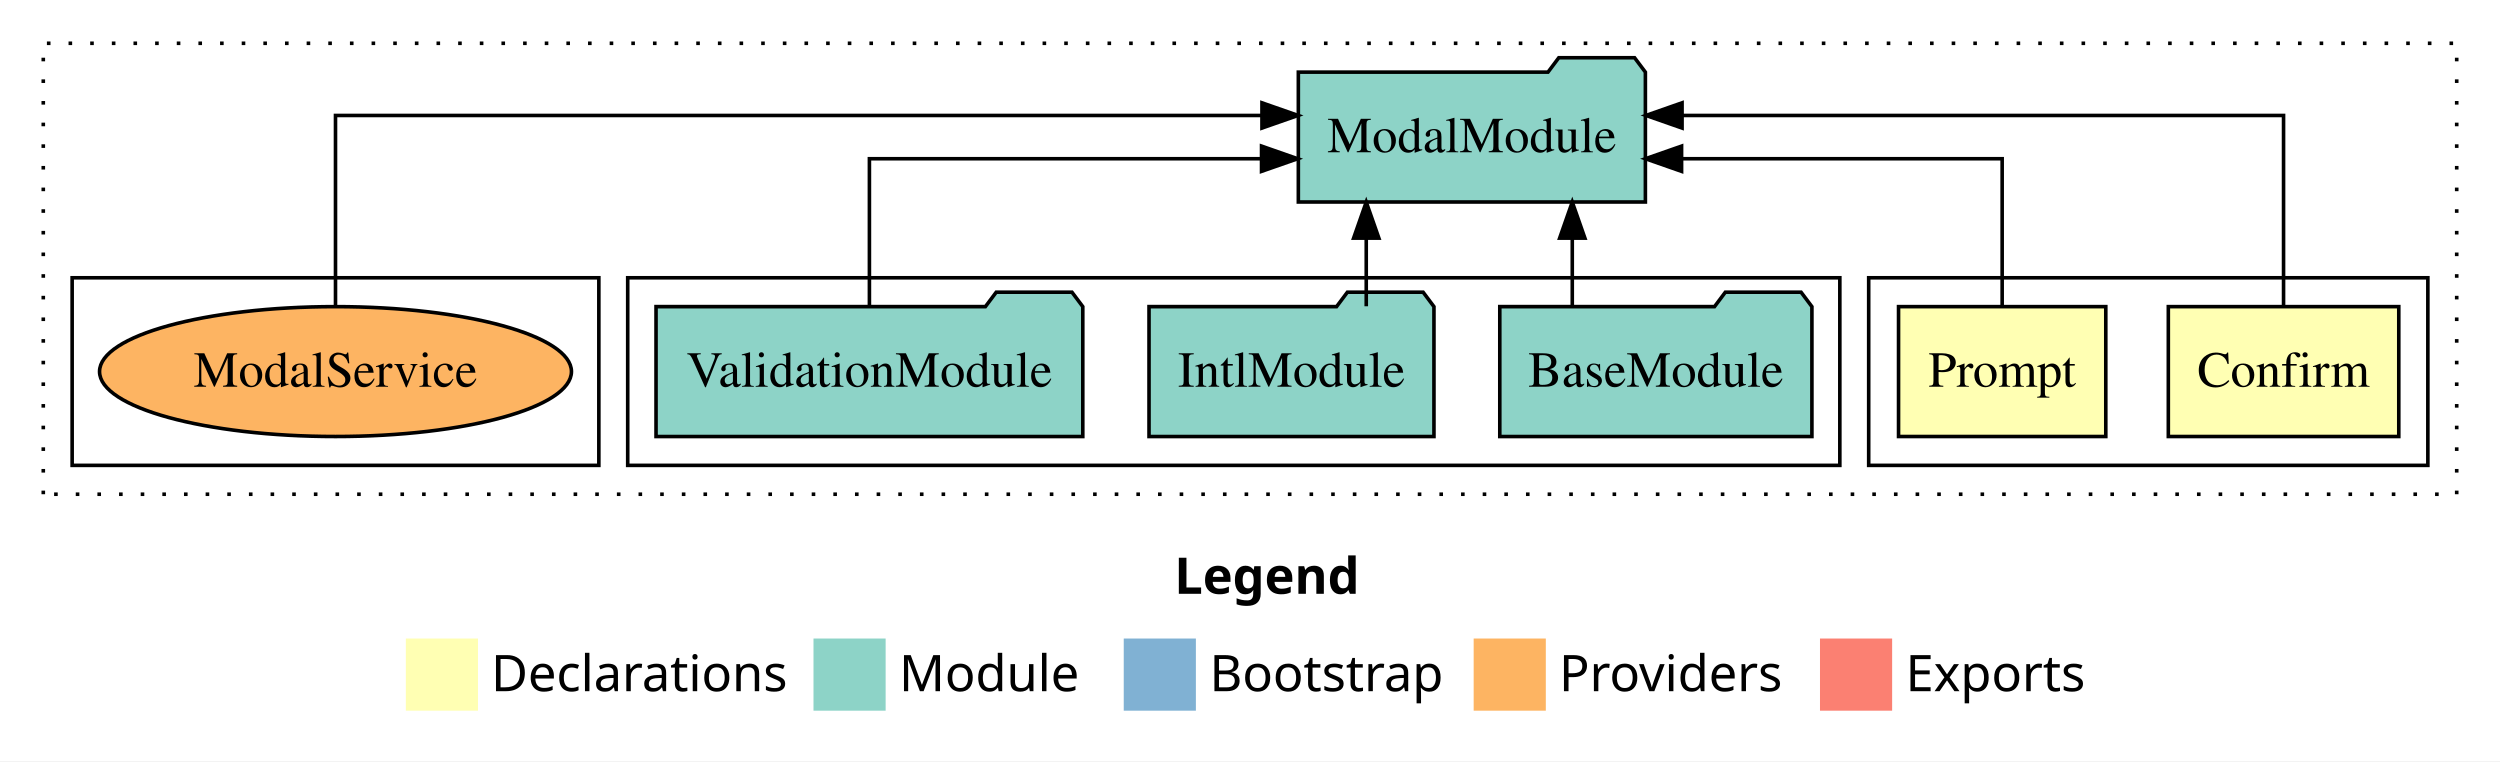
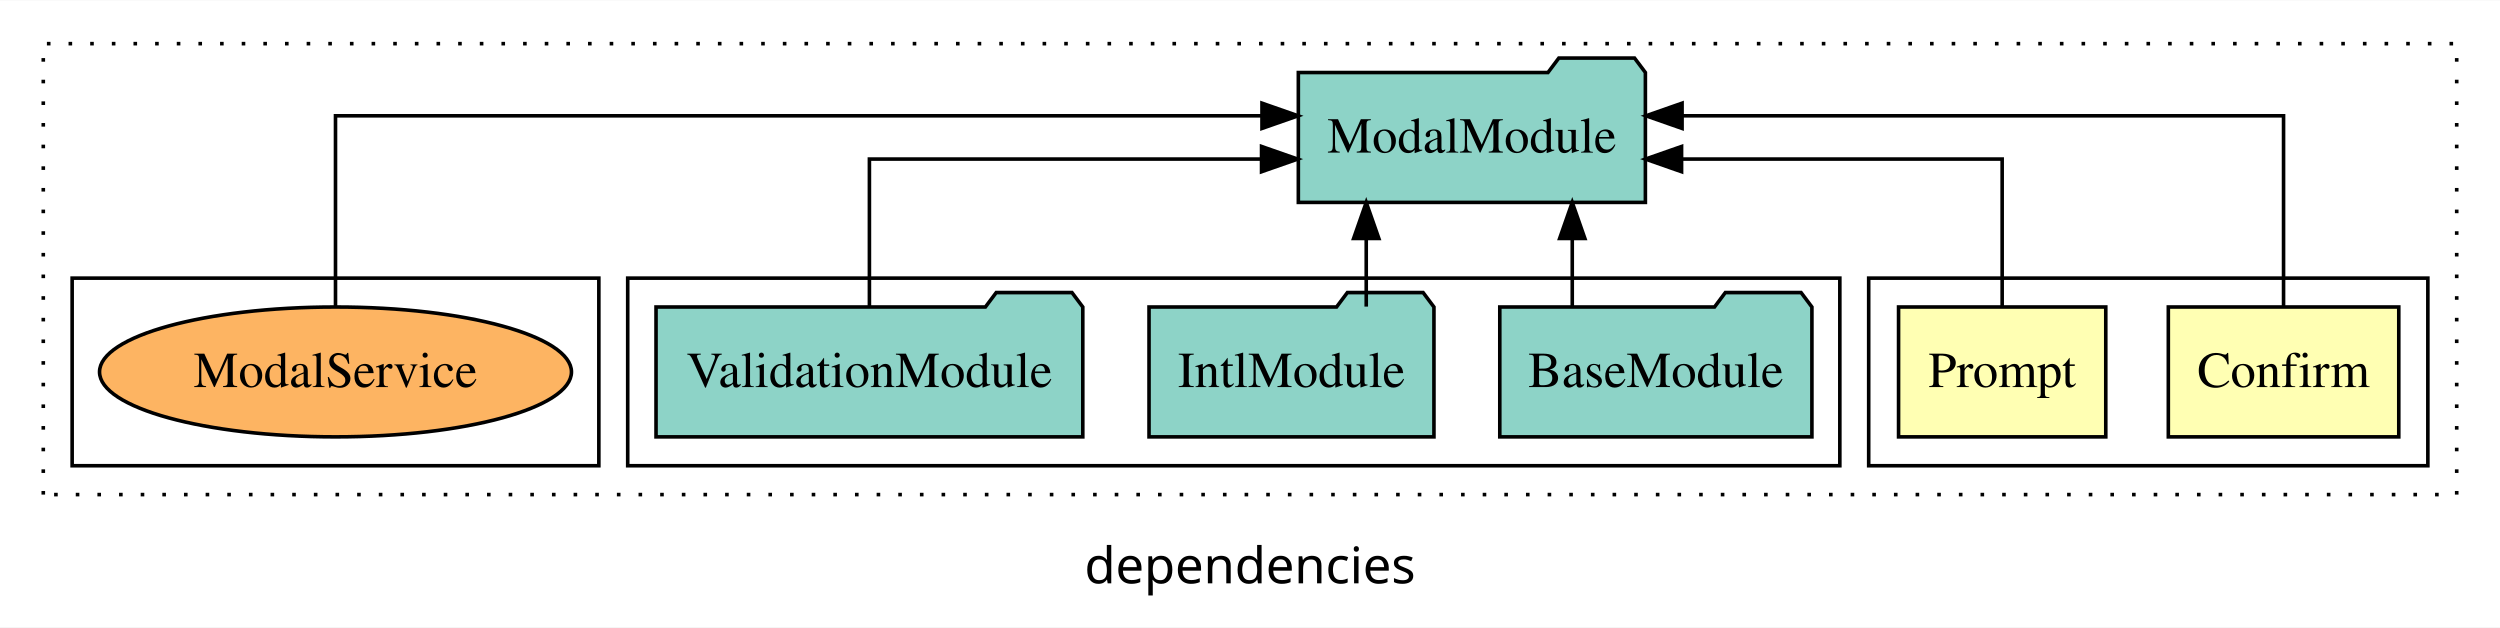
- <svg xmlns="http://www.w3.org/2000/svg" width="693pt" height="211pt" viewBox="0.00 0.00 693.00 211.00">
-   <g id="graph0" class="graph" transform="scale(1 1) rotate(0) translate(4 207)">
-     <polygon fill="#ffffff" stroke="transparent" points="-4,4 -4,-207 689,-207 689,4 -4,4" />
-     <text text-anchor="start" x="321.509" y="-42.4" font-family="sans-serif" font-weight="bold" font-size="14.00" fill="#000000">Legend</text>
-     <polygon fill="#ffffb3" stroke="transparent" points="108.5,-10 108.5,-30 128.5,-30 128.5,-10 108.5,-10" />
-     <text text-anchor="start" x="132.129" y="-15.4" font-family="sans-serif" font-size="14.00" fill="#000000">  Declarations</text>
-     <polygon fill="#8dd3c7" stroke="transparent" points="221.5,-10 221.5,-30 241.5,-30 241.5,-10 221.5,-10" />
-     <text text-anchor="start" x="245.225" y="-15.4" font-family="sans-serif" font-size="14.00" fill="#000000">  Module</text>
-     <polygon fill="#80b1d3" stroke="transparent" points="307.5,-10 307.5,-30 327.5,-30 327.5,-10 307.5,-10" />
-     <text text-anchor="start" x="331.281" y="-15.4" font-family="sans-serif" font-size="14.00" fill="#000000">  Bootstrap</text>
-     <polygon fill="#fdb462" stroke="transparent" points="404.5,-10 404.5,-30 424.5,-30 424.5,-10 404.5,-10" />
-     <text text-anchor="start" x="428.173" y="-15.4" font-family="sans-serif" font-size="14.00" fill="#000000">  Providers</text>
-     <polygon fill="#fb8072" stroke="transparent" points="500.5,-10 500.5,-30 520.5,-30 520.5,-10 500.5,-10" />
-     <text text-anchor="start" x="524.226" y="-15.4" font-family="sans-serif" font-size="14.00" fill="#000000">  Exports</text>
+ <svg xmlns="http://www.w3.org/2000/svg" width="693pt" height="174pt" viewBox="0.00 0.00 693.00 173.80">
+   <g id="graph0" class="graph" transform="scale(1 1) rotate(0) translate(4 169.8)">
+     <polygon fill="white" stroke="transparent" points="-4,4 -4,-169.8 689,-169.8 689,4 -4,4" />
+     <text text-anchor="middle" x="342.5" y="-8.2" font-family="sans-serif" font-size="14.00">dependencies</text>
    <g id="clust1" class="cluster">
-       <polygon fill="none" stroke="#000000" stroke-dasharray="1,5" points="8,-70 8,-195 677,-195 677,-70 8,-70" />
+       <polygon fill="none" stroke="black" stroke-dasharray="1,5" points="8,-32.8 8,-157.8 677,-157.8 677,-32.8 8,-32.8" />
    </g>
    <g id="clust2" class="cluster">
-       <polygon fill="none" stroke="#000000" points="514,-78 514,-130 669,-130 669,-78 514,-78" />
+       <polygon fill="none" stroke="black" points="514,-40.8 514,-92.8 669,-92.8 669,-40.8 514,-40.8" />
    </g>
    <g id="clust5" class="cluster">
-       <polygon fill="none" stroke="#000000" points="170,-78 170,-130 506,-130 506,-78 170,-78" />
+       <polygon fill="none" stroke="black" points="170,-40.8 170,-92.8 506,-92.8 506,-40.8 170,-40.8" />
    </g>
    <g id="clust8" class="cluster">
-       <polygon fill="none" stroke="#000000" points="16,-78 16,-130 162,-130 162,-78 16,-78" />
+       <polygon fill="none" stroke="black" points="16,-40.8 16,-92.8 162,-92.8 162,-40.8 16,-40.8" />
    </g>
    <g id="node1" class="node">
-       <polygon fill="#ffffb3" stroke="#000000" points="660.941,-122 597.059,-122 597.059,-86 660.941,-86 660.941,-122" />
-       <text text-anchor="middle" x="629" y="-99.8" font-family="Times,serif" font-size="14.00" fill="#000000">Confirm</text>
+       <polygon fill="#ffffb3" stroke="black" points="660.94,-84.8 597.06,-84.8 597.06,-48.8 660.94,-48.8 660.94,-84.8" />
+       <text text-anchor="middle" x="629" y="-62.6" font-family="Times,serif" font-size="14.00">Confirm</text>
    </g>
    <g id="node3" class="node">
-       <polygon fill="#8dd3c7" stroke="#000000" points="452.1,-187 449.1,-191 428.1,-191 425.1,-187 355.9,-187 355.9,-151 452.1,-151 452.1,-187" />
-       <text text-anchor="middle" x="404" y="-164.8" font-family="Times,serif" font-size="14.00" fill="#000000">ModalModule</text>
+       <polygon fill="#8dd3c7" stroke="black" points="452.1,-149.8 449.1,-153.8 428.1,-153.8 425.1,-149.8 355.9,-149.8 355.9,-113.8 452.1,-113.8 452.1,-149.8" />
+       <text text-anchor="middle" x="404" y="-127.6" font-family="Times,serif" font-size="14.00">ModalModule</text>
    </g>
    <g id="edge1" class="edge">
-       <path fill="none" stroke="#000000" d="M629,-122.284C629,-143.321 629,-175 629,-175 629,-175 462.268,-175 462.268,-175" />
-       <polygon fill="#000000" stroke="#000000" points="462.268,-171.5 452.268,-175 462.268,-178.5 462.268,-171.5" />
+       <path fill="none" stroke="black" d="M629,-85.08C629,-106.12 629,-137.8 629,-137.8 629,-137.8 462.27,-137.8 462.27,-137.8" />
+       <polygon fill="black" stroke="black" points="462.27,-134.3 452.27,-137.8 462.27,-141.3 462.27,-134.3" />
    </g>
    <g id="node2" class="node">
-       <polygon fill="#ffffb3" stroke="#000000" points="579.725,-122 522.275,-122 522.275,-86 579.725,-86 579.725,-122" />
-       <text text-anchor="middle" x="551" y="-99.8" font-family="Times,serif" font-size="14.00" fill="#000000">Prompt</text>
+       <polygon fill="#ffffb3" stroke="black" points="579.72,-84.8 522.28,-84.8 522.28,-48.8 579.72,-48.8 579.72,-84.8" />
+       <text text-anchor="middle" x="551" y="-62.6" font-family="Times,serif" font-size="14.00">Prompt</text>
    </g>
    <g id="edge2" class="edge">
-       <path fill="none" stroke="#000000" d="M551,-122.022C551,-139.373 551,-163 551,-163 551,-163 462.133,-163 462.133,-163" />
-       <polygon fill="#000000" stroke="#000000" points="462.133,-159.5 452.133,-163 462.133,-166.5 462.133,-159.5" />
+       <path fill="none" stroke="black" d="M551,-84.82C551,-102.17 551,-125.8 551,-125.8 551,-125.8 462.13,-125.8 462.13,-125.8" />
+       <polygon fill="black" stroke="black" points="462.13,-122.3 452.13,-125.8 462.13,-129.3 462.13,-122.3" />
    </g>
    <g id="node4" class="node">
-       <polygon fill="#8dd3c7" stroke="#000000" points="498.26,-122 495.26,-126 474.26,-126 471.26,-122 411.74,-122 411.74,-86 498.26,-86 498.26,-122" />
-       <text text-anchor="middle" x="455" y="-99.8" font-family="Times,serif" font-size="14.00" fill="#000000">BaseModule</text>
+       <polygon fill="#8dd3c7" stroke="black" points="498.26,-84.8 495.26,-88.8 474.26,-88.8 471.26,-84.8 411.74,-84.8 411.74,-48.8 498.26,-48.8 498.26,-84.8" />
+       <text text-anchor="middle" x="455" y="-62.6" font-family="Times,serif" font-size="14.00">BaseModule</text>
    </g>
    <g id="edge3" class="edge">
-       <path fill="none" stroke="#000000" d="M431.835,-122.106C431.835,-122.106 431.835,-140.991 431.835,-140.991" />
-       <polygon fill="#000000" stroke="#000000" points="428.335,-140.991 431.835,-150.991 435.335,-140.991 428.335,-140.991" />
+       <path fill="none" stroke="black" d="M431.83,-84.91C431.83,-84.91 431.83,-103.79 431.83,-103.79" />
+       <polygon fill="black" stroke="black" points="428.33,-103.79 431.83,-113.79 435.33,-103.79 428.33,-103.79" />
    </g>
    <g id="node5" class="node">
-       <polygon fill="#8dd3c7" stroke="#000000" points="393.492,-122 390.492,-126 369.492,-126 366.492,-122 314.508,-122 314.508,-86 393.492,-86 393.492,-122" />
-       <text text-anchor="middle" x="354" y="-99.8" font-family="Times,serif" font-size="14.00" fill="#000000">IntlModule</text>
+       <polygon fill="#8dd3c7" stroke="black" points="393.49,-84.8 390.49,-88.8 369.49,-88.8 366.49,-84.8 314.51,-84.8 314.51,-48.8 393.49,-48.8 393.49,-84.8" />
+       <text text-anchor="middle" x="354" y="-62.6" font-family="Times,serif" font-size="14.00">IntlModule</text>
    </g>
    <g id="edge4" class="edge">
-       <path fill="none" stroke="#000000" d="M374.723,-122.106C374.723,-122.106 374.723,-140.991 374.723,-140.991" />
-       <polygon fill="#000000" stroke="#000000" points="371.223,-140.991 374.723,-150.991 378.223,-140.991 371.223,-140.991" />
+       <path fill="none" stroke="black" d="M374.72,-84.91C374.72,-84.91 374.72,-103.79 374.72,-103.79" />
+       <polygon fill="black" stroke="black" points="371.22,-103.79 374.72,-113.79 378.22,-103.79 371.22,-103.79" />
    </g>
    <g id="node6" class="node">
-       <polygon fill="#8dd3c7" stroke="#000000" points="296.149,-122 293.149,-126 272.149,-126 269.149,-122 177.851,-122 177.851,-86 296.149,-86 296.149,-122" />
-       <text text-anchor="middle" x="237" y="-99.8" font-family="Times,serif" font-size="14.00" fill="#000000">ValidationModule</text>
+       <polygon fill="#8dd3c7" stroke="black" points="296.15,-84.8 293.15,-88.8 272.15,-88.8 269.15,-84.8 177.85,-84.8 177.85,-48.8 296.15,-48.8 296.15,-84.8" />
+       <text text-anchor="middle" x="237" y="-62.6" font-family="Times,serif" font-size="14.00">ValidationModule</text>
    </g>
    <g id="edge5" class="edge">
-       <path fill="none" stroke="#000000" d="M237,-122.022C237,-139.373 237,-163 237,-163 237,-163 345.697,-163 345.697,-163" />
-       <polygon fill="#000000" stroke="#000000" points="345.697,-166.5 355.697,-163 345.697,-159.5 345.697,-166.5" />
+       <path fill="none" stroke="black" d="M237,-84.82C237,-102.17 237,-125.8 237,-125.8 237,-125.8 345.7,-125.8 345.7,-125.8" />
+       <polygon fill="black" stroke="black" points="345.7,-129.3 355.7,-125.8 345.7,-122.3 345.7,-129.3" />
    </g>
    <g id="node7" class="node">
-       <ellipse fill="#fdb462" stroke="#000000" cx="89" cy="-104" rx="65.407" ry="18" />
-       <text text-anchor="middle" x="89" y="-99.8" font-family="Times,serif" font-size="14.00" fill="#000000">ModalService</text>
+       <ellipse fill="#fdb462" stroke="black" cx="89" cy="-66.8" rx="65.41" ry="18" />
+       <text text-anchor="middle" x="89" y="-62.6" font-family="Times,serif" font-size="14.00">ModalService</text>
    </g>
    <g id="edge6" class="edge">
-       <path fill="none" stroke="#000000" d="M89,-122.284C89,-143.321 89,-175 89,-175 89,-175 345.815,-175 345.815,-175" />
-       <polygon fill="#000000" stroke="#000000" points="345.815,-178.5 355.815,-175 345.815,-171.5 345.815,-178.5" />
+       <path fill="none" stroke="black" d="M89,-85.08C89,-106.12 89,-137.8 89,-137.8 89,-137.8 345.82,-137.8 345.82,-137.8" />
+       <polygon fill="black" stroke="black" points="345.82,-141.3 355.82,-137.8 345.82,-134.3 345.82,-141.3" />
    </g>
  </g>
</svg>
